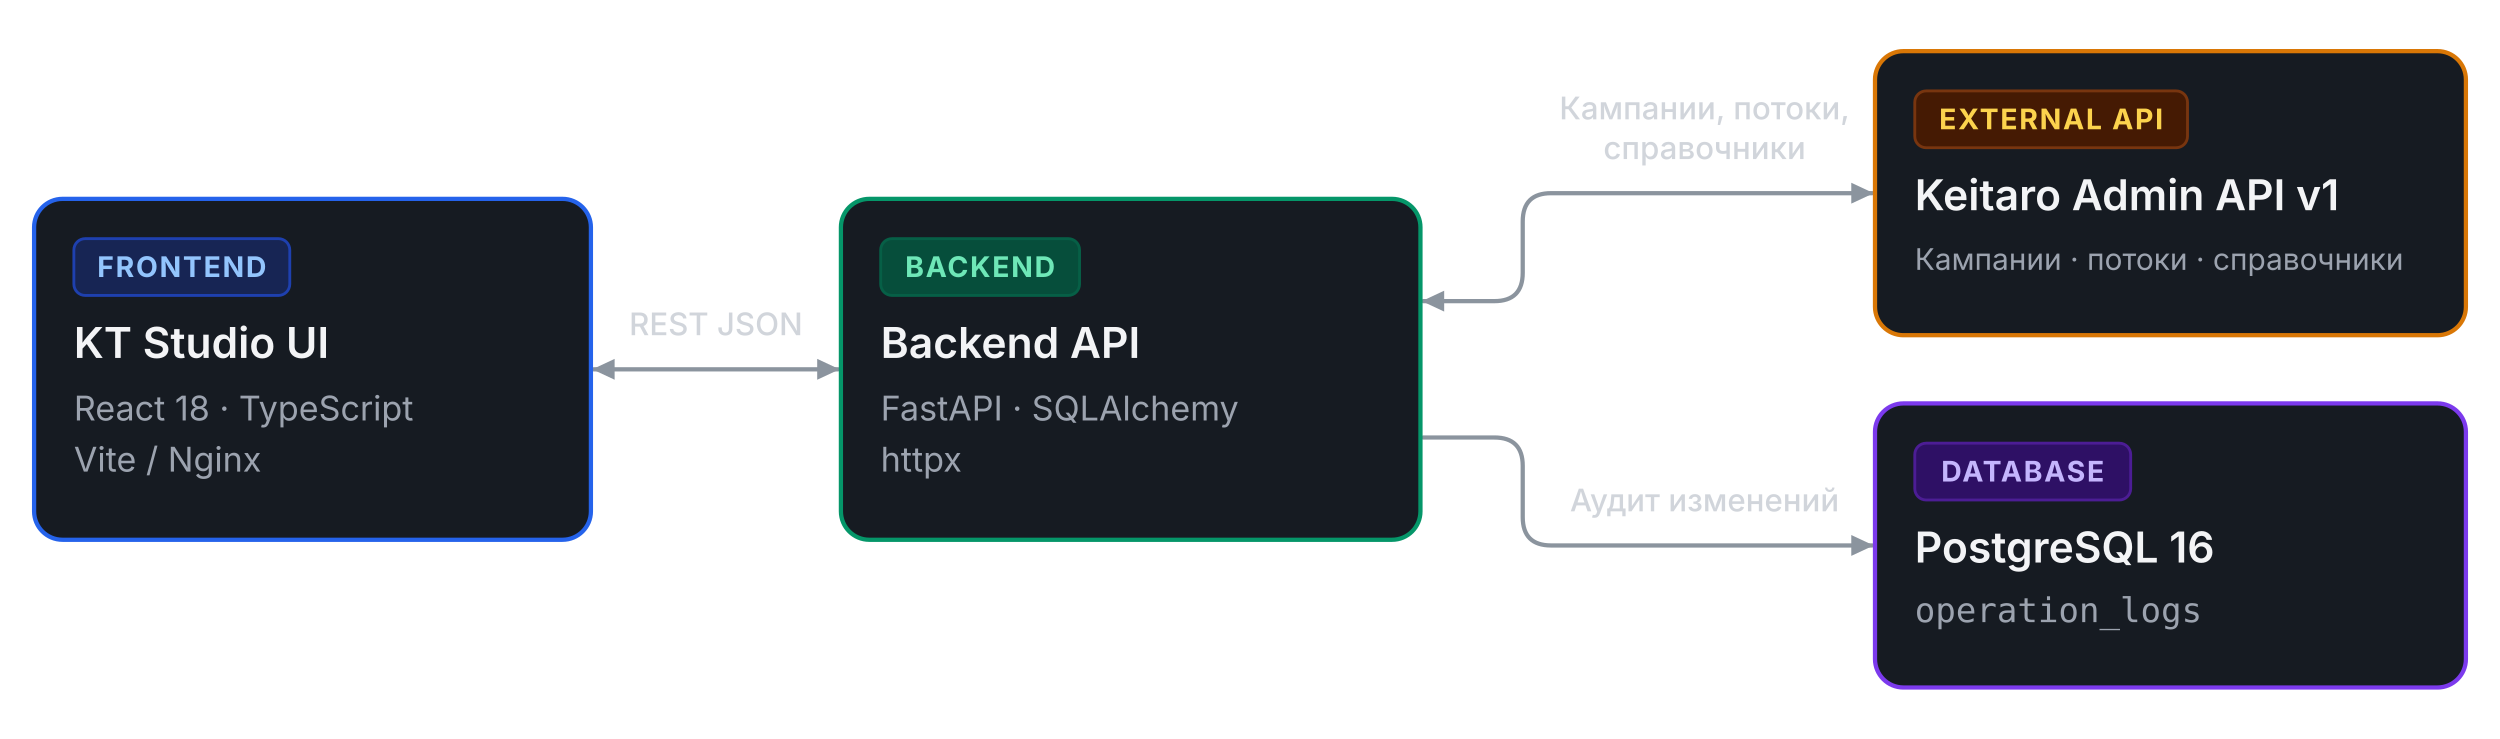
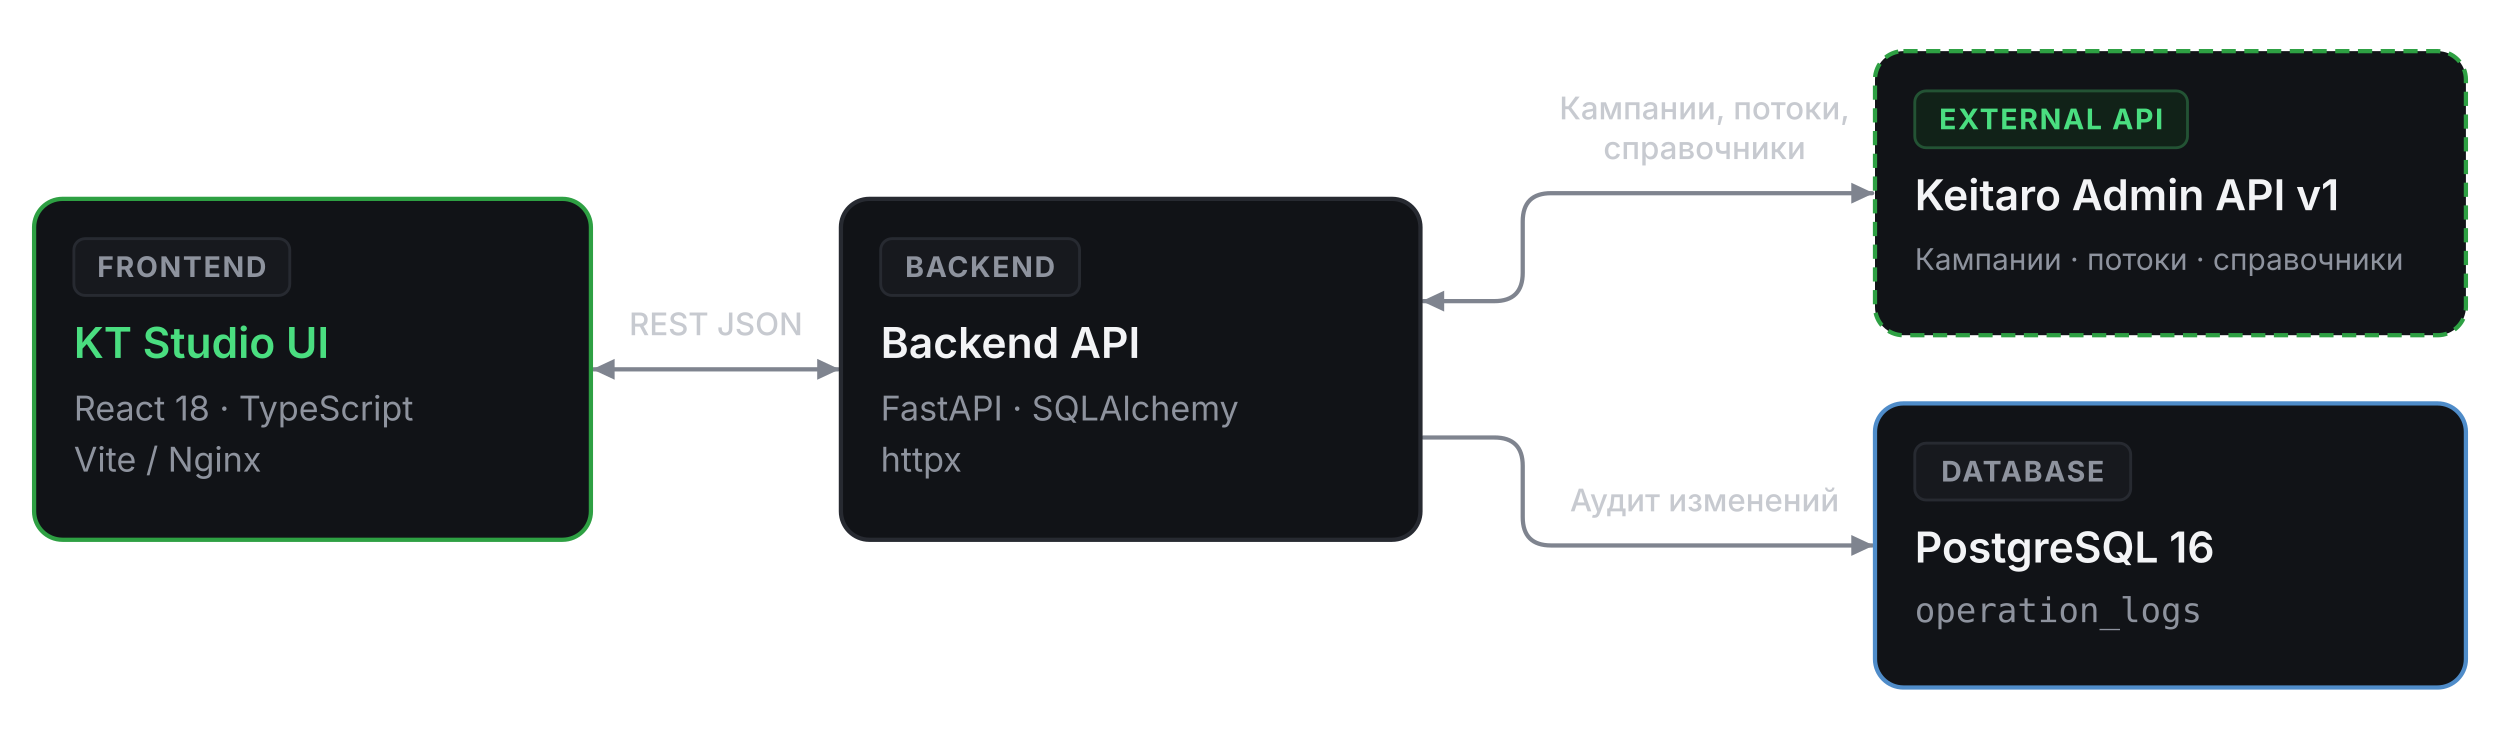
<svg xmlns="http://www.w3.org/2000/svg" viewBox="0 0 880 260" width="100%" role="img" aria-label="Архитектура KT Studio (тёмная тема)">
  <defs>
    <style>
      .font-sans { font-family: -apple-system, BlinkMacSystemFont, "Segoe UI", Inter, Roboto, sans-serif; }
      .font-mono { font-family: ui-monospace, SFMono-Regular, Menlo, Monaco, Consolas, monospace; }
      .badge-text { font-size: 10px; font-weight: 700; letter-spacing: 0.06em; }
      .title { font-size: 15px; font-weight: 600; fill: #f3f4f6; }
-       .sub { font-size: 12px; font-weight: 400; fill: #9ca3af; }
-       .sub-sm { font-size: 10.5px; font-weight: 400; fill: #9ca3af; }
-       .edge-label { font-size: 11px; font-weight: 500; fill: #d1d5db; }
-       .edge-line { fill: none; stroke: #8b949e; stroke-width: 1.5; stroke-linecap: round; stroke-linejoin: round; }
+       .sub { font-size: 12px; font-weight: 400; fill: #8e939e; }
+       .sub-sm { font-size: 10.5px; font-weight: 400; fill: #8e939e; }
+       .edge-label { font-size: 11px; font-weight: 500; fill: #c7cad0; }
+       .edge-line { fill: none; stroke: #7f848f; stroke-width: 1.5; stroke-linecap: round; stroke-linejoin: round; }
    </style>
    <marker id="arrow-dark" viewBox="0 0 10 10" refX="8" refY="5" markerWidth="7" markerHeight="7" orient="auto-start-reverse">
-       <path d="M 1 1.5 L 8.5 5 L 1 8.5 z" fill="#8b949e" />
+       <path d="M 1 1.5 L 8.5 5 L 1 8.5 z" fill="#7f848f" />
    </marker>
  </defs>
  <path class="edge-line" d="M 209 130 H 295" marker-start="url(#arrow-dark)" marker-end="url(#arrow-dark)" />
  <text class="font-sans edge-label" x="252" y="118" text-anchor="middle">REST JSON</text>
  <path class="edge-line" d="M 501 106 H 526 Q 536 106 536 96 V 78 Q 536 68 546 68 H 659" marker-start="url(#arrow-dark)" marker-end="url(#arrow-dark)" />
  <text class="font-sans edge-label" x="600" y="42" text-anchor="middle">Кампании, потоки,</text>
  <text class="font-sans edge-label" x="600" y="56" text-anchor="middle">справочники</text>
  <path class="edge-line" d="M 501 154 H 526 Q 536 154 536 164 V 182 Q 536 192 546 192 H 659" marker-end="url(#arrow-dark)" />
  <text class="font-sans edge-label" x="600" y="180" text-anchor="middle">Аудит изменений</text>
  <g>
-     <rect x="12" y="70" width="196" height="120" rx="10" fill="#161b22" stroke="#2563eb" stroke-width="1.5" />
-     <rect x="26" y="84" width="76" height="20" rx="4" fill="#172554" stroke="#1e40af" stroke-width="1" />
-     <text class="font-sans badge-text" x="64" y="97.5" text-anchor="middle" fill="#93c5fd">FRONTEND</text>
-     <text class="font-sans title" x="26" y="126">KT Studio UI</text>
+     <rect x="12" y="70" width="196" height="120" rx="10" fill="#111317" stroke="#2ea043" stroke-width="1.5" />
+     <rect x="26" y="84" width="76" height="20" rx="4" fill="#17191e" stroke="#272a31" stroke-width="1" />
+     <text class="font-sans badge-text" x="64" y="97.5" text-anchor="middle" fill="#8e939e">FRONTEND</text>
+     <text class="font-sans title" style="fill: #4ade80;" x="26" y="126">KT Studio UI</text>
    <text class="font-sans sub" x="26" y="148">React 18 · TypeScript</text>
    <text class="font-sans sub" x="26" y="166">Vite / Nginx</text>
  </g>
  <g>
-     <rect x="296" y="70" width="204" height="120" rx="10" fill="#161b22" stroke="#059669" stroke-width="1.5" />
-     <rect x="310" y="84" width="70" height="20" rx="4" fill="#064e3b" stroke="#065f46" stroke-width="1" />
-     <text class="font-sans badge-text" x="345" y="97.5" text-anchor="middle" fill="#6ee7b7">BACKEND</text>
+     <rect x="296" y="70" width="204" height="120" rx="10" fill="#111317" stroke="#272a31" stroke-width="1.5" />
+     <rect x="310" y="84" width="70" height="20" rx="4" fill="#17191e" stroke="#272a31" stroke-width="1" />
+     <text class="font-sans badge-text" x="345" y="97.5" text-anchor="middle" fill="#8e939e">BACKEND</text>
    <text class="font-sans title" x="310" y="126">Backend API</text>
    <text class="font-sans sub" x="310" y="148">FastAPI · SQLAlchemy</text>
    <text class="font-sans sub" x="310" y="166">httpx</text>
  </g>
  <g>
-     <rect x="660" y="18" width="208" height="100" rx="10" fill="#161b22" stroke="#d97706" stroke-width="1.5" />
-     <rect x="674" y="32" width="96" height="20" rx="4" fill="#451a03" stroke="#78350f" stroke-width="1" />
-     <text class="font-sans badge-text" x="722" y="45.5" text-anchor="middle" fill="#fcd34d">EXTERNAL API</text>
+     <rect x="660" y="18" width="208" height="100" rx="10" fill="#111317" stroke="#2ea043" stroke-width="1.5" stroke-dasharray="5 3" />
+     <rect x="674" y="32" width="96" height="20" rx="4" fill="#112218" stroke="#235334" stroke-width="1" />
+     <text class="font-sans badge-text" x="722" y="45.5" text-anchor="middle" fill="#4ade80">EXTERNAL API</text>
    <text class="font-sans title" x="674" y="74">Keitaro Admin API v1</text>
    <text class="font-sans sub-sm" x="674" y="95">Кампании · потоки · справочники</text>
  </g>
  <g>
-     <rect x="660" y="142" width="208" height="100" rx="10" fill="#161b22" stroke="#7c3aed" stroke-width="1.5" />
-     <rect x="674" y="156" width="76" height="20" rx="4" fill="#2e1065" stroke="#4c1d95" stroke-width="1" />
-     <text class="font-sans badge-text" x="712" y="169.5" text-anchor="middle" fill="#c4b5fd">DATABASE</text>
+     <rect x="660" y="142" width="208" height="100" rx="10" fill="#111317" stroke="#4f8cc9" stroke-width="1.5" />
+     <rect x="674" y="156" width="76" height="20" rx="4" fill="#17191e" stroke="#272a31" stroke-width="1" />
+     <text class="font-sans badge-text" x="712" y="169.5" text-anchor="middle" fill="#8e939e">DATABASE</text>
    <text class="font-sans title" x="674" y="198">PostgreSQL 16</text>
    <text class="font-mono sub" x="674" y="219">operation_logs</text>
  </g>
</svg>
